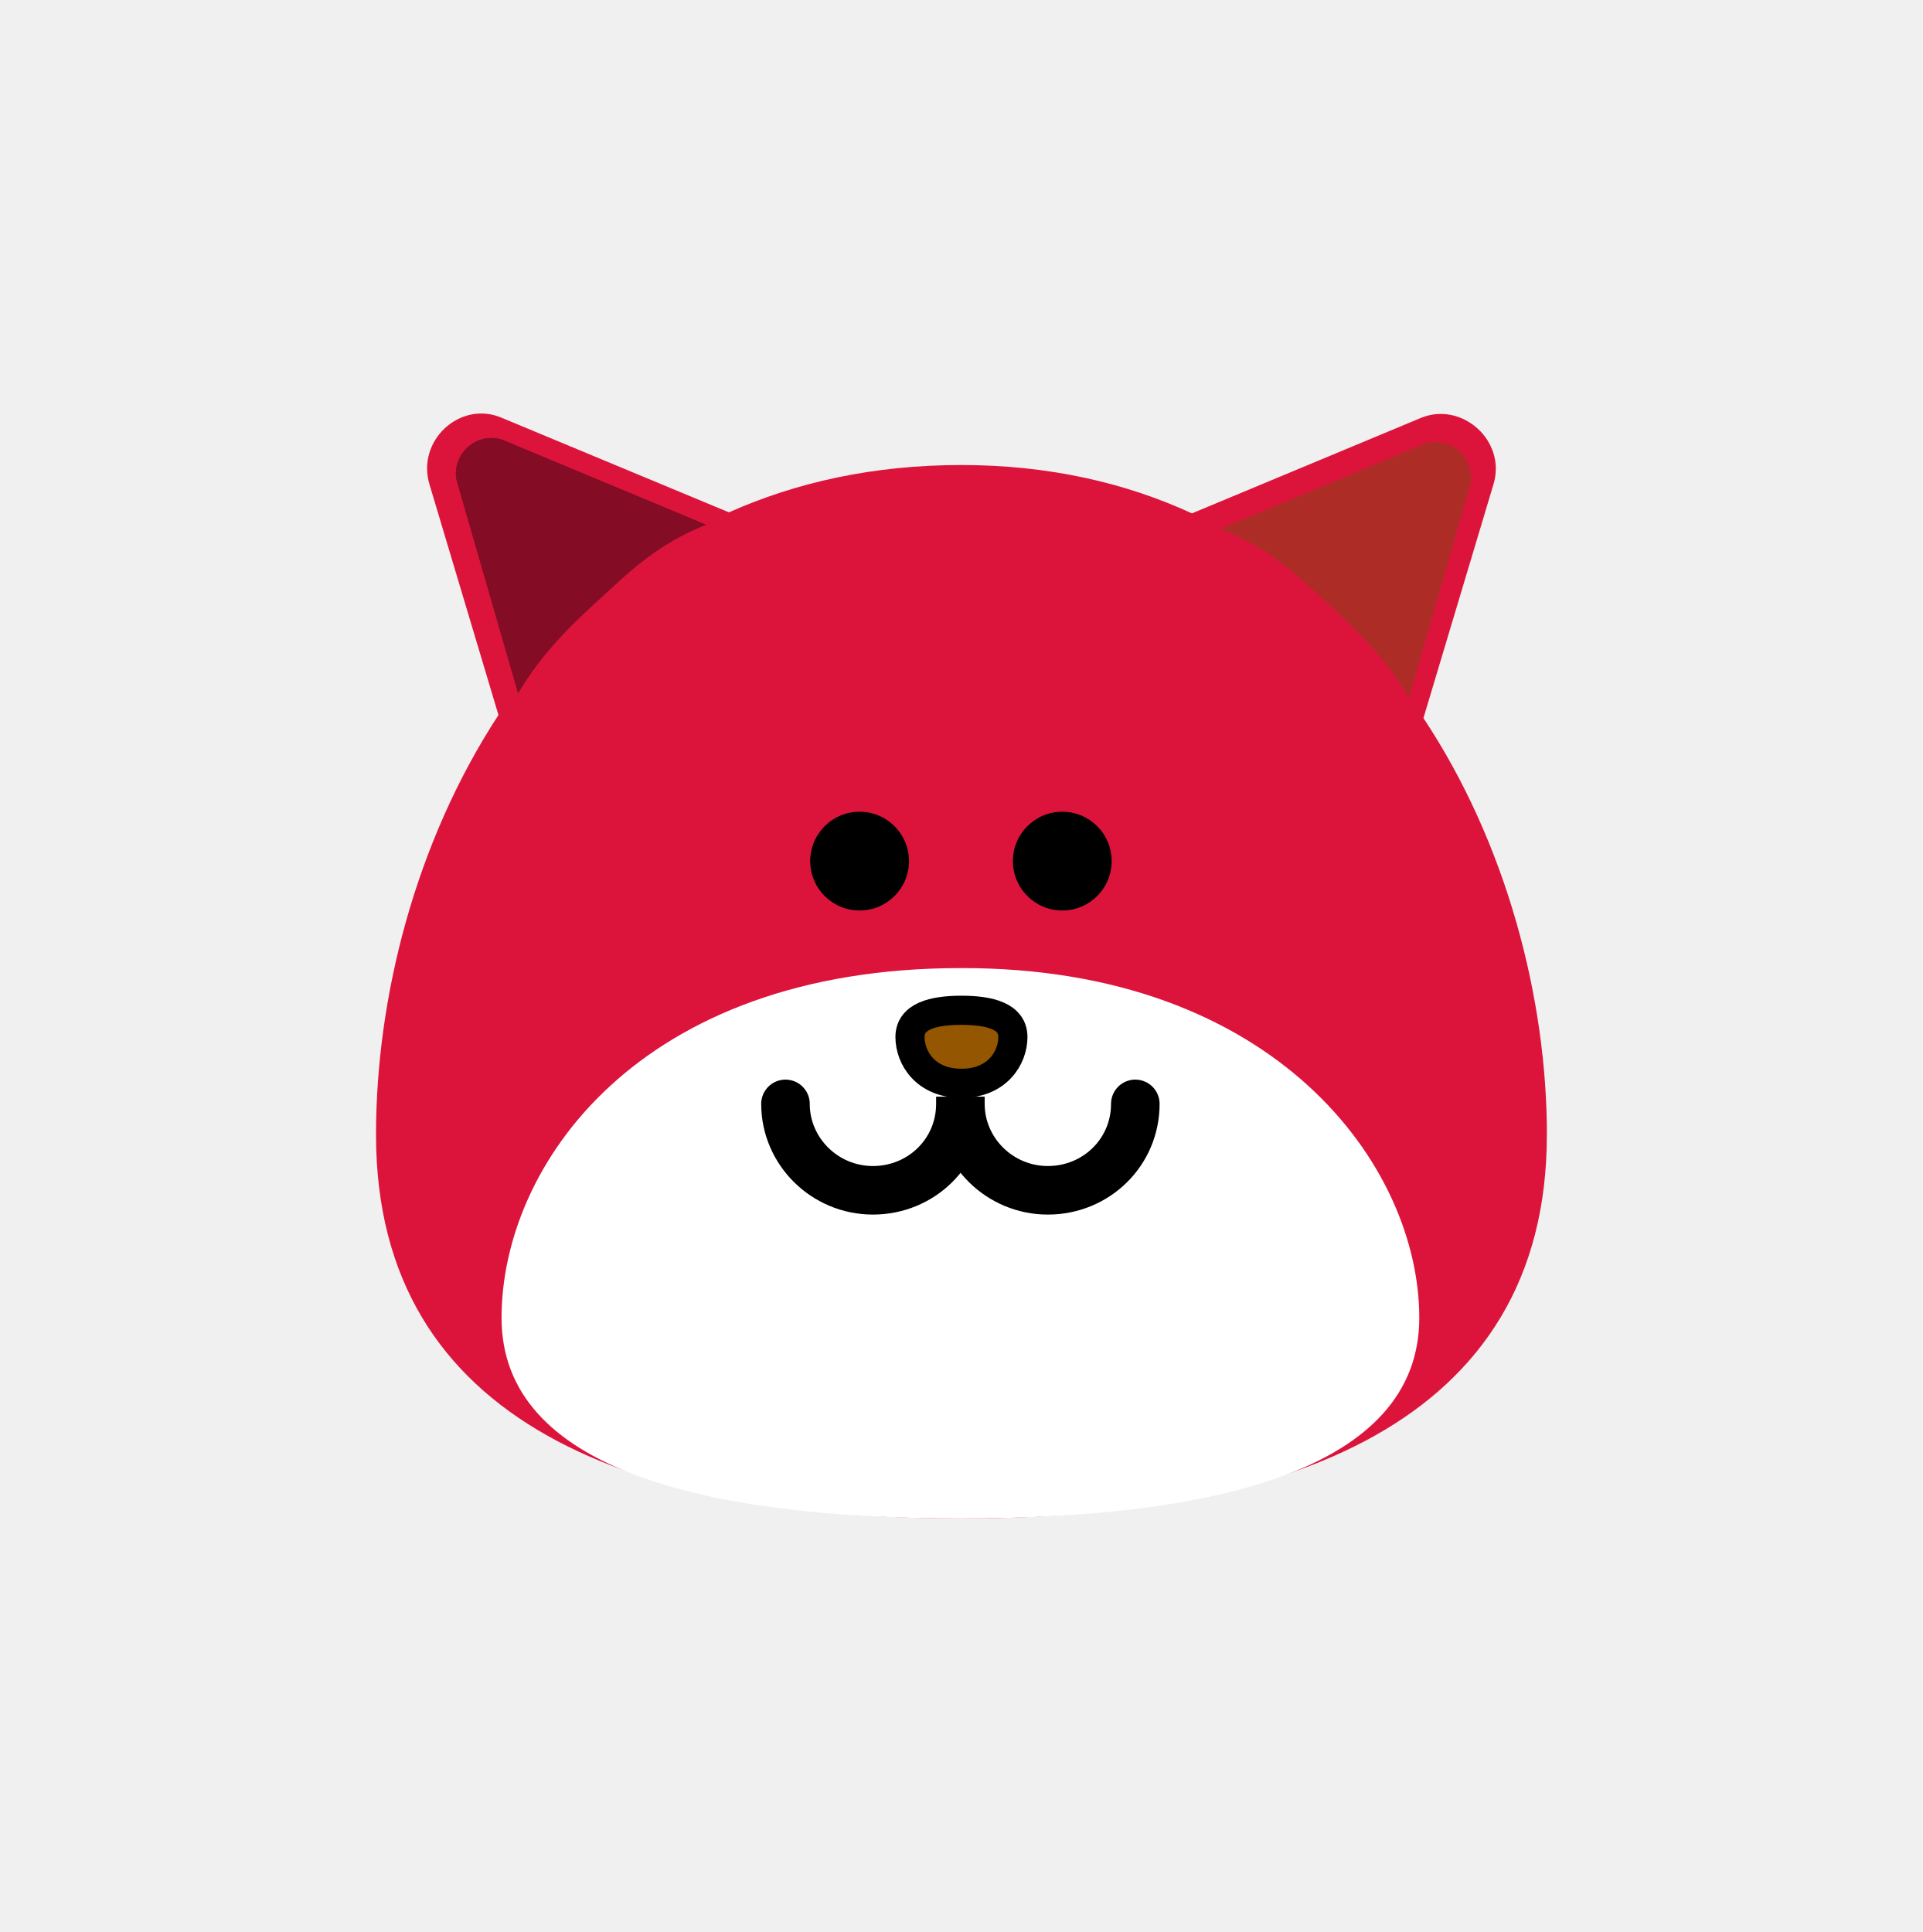
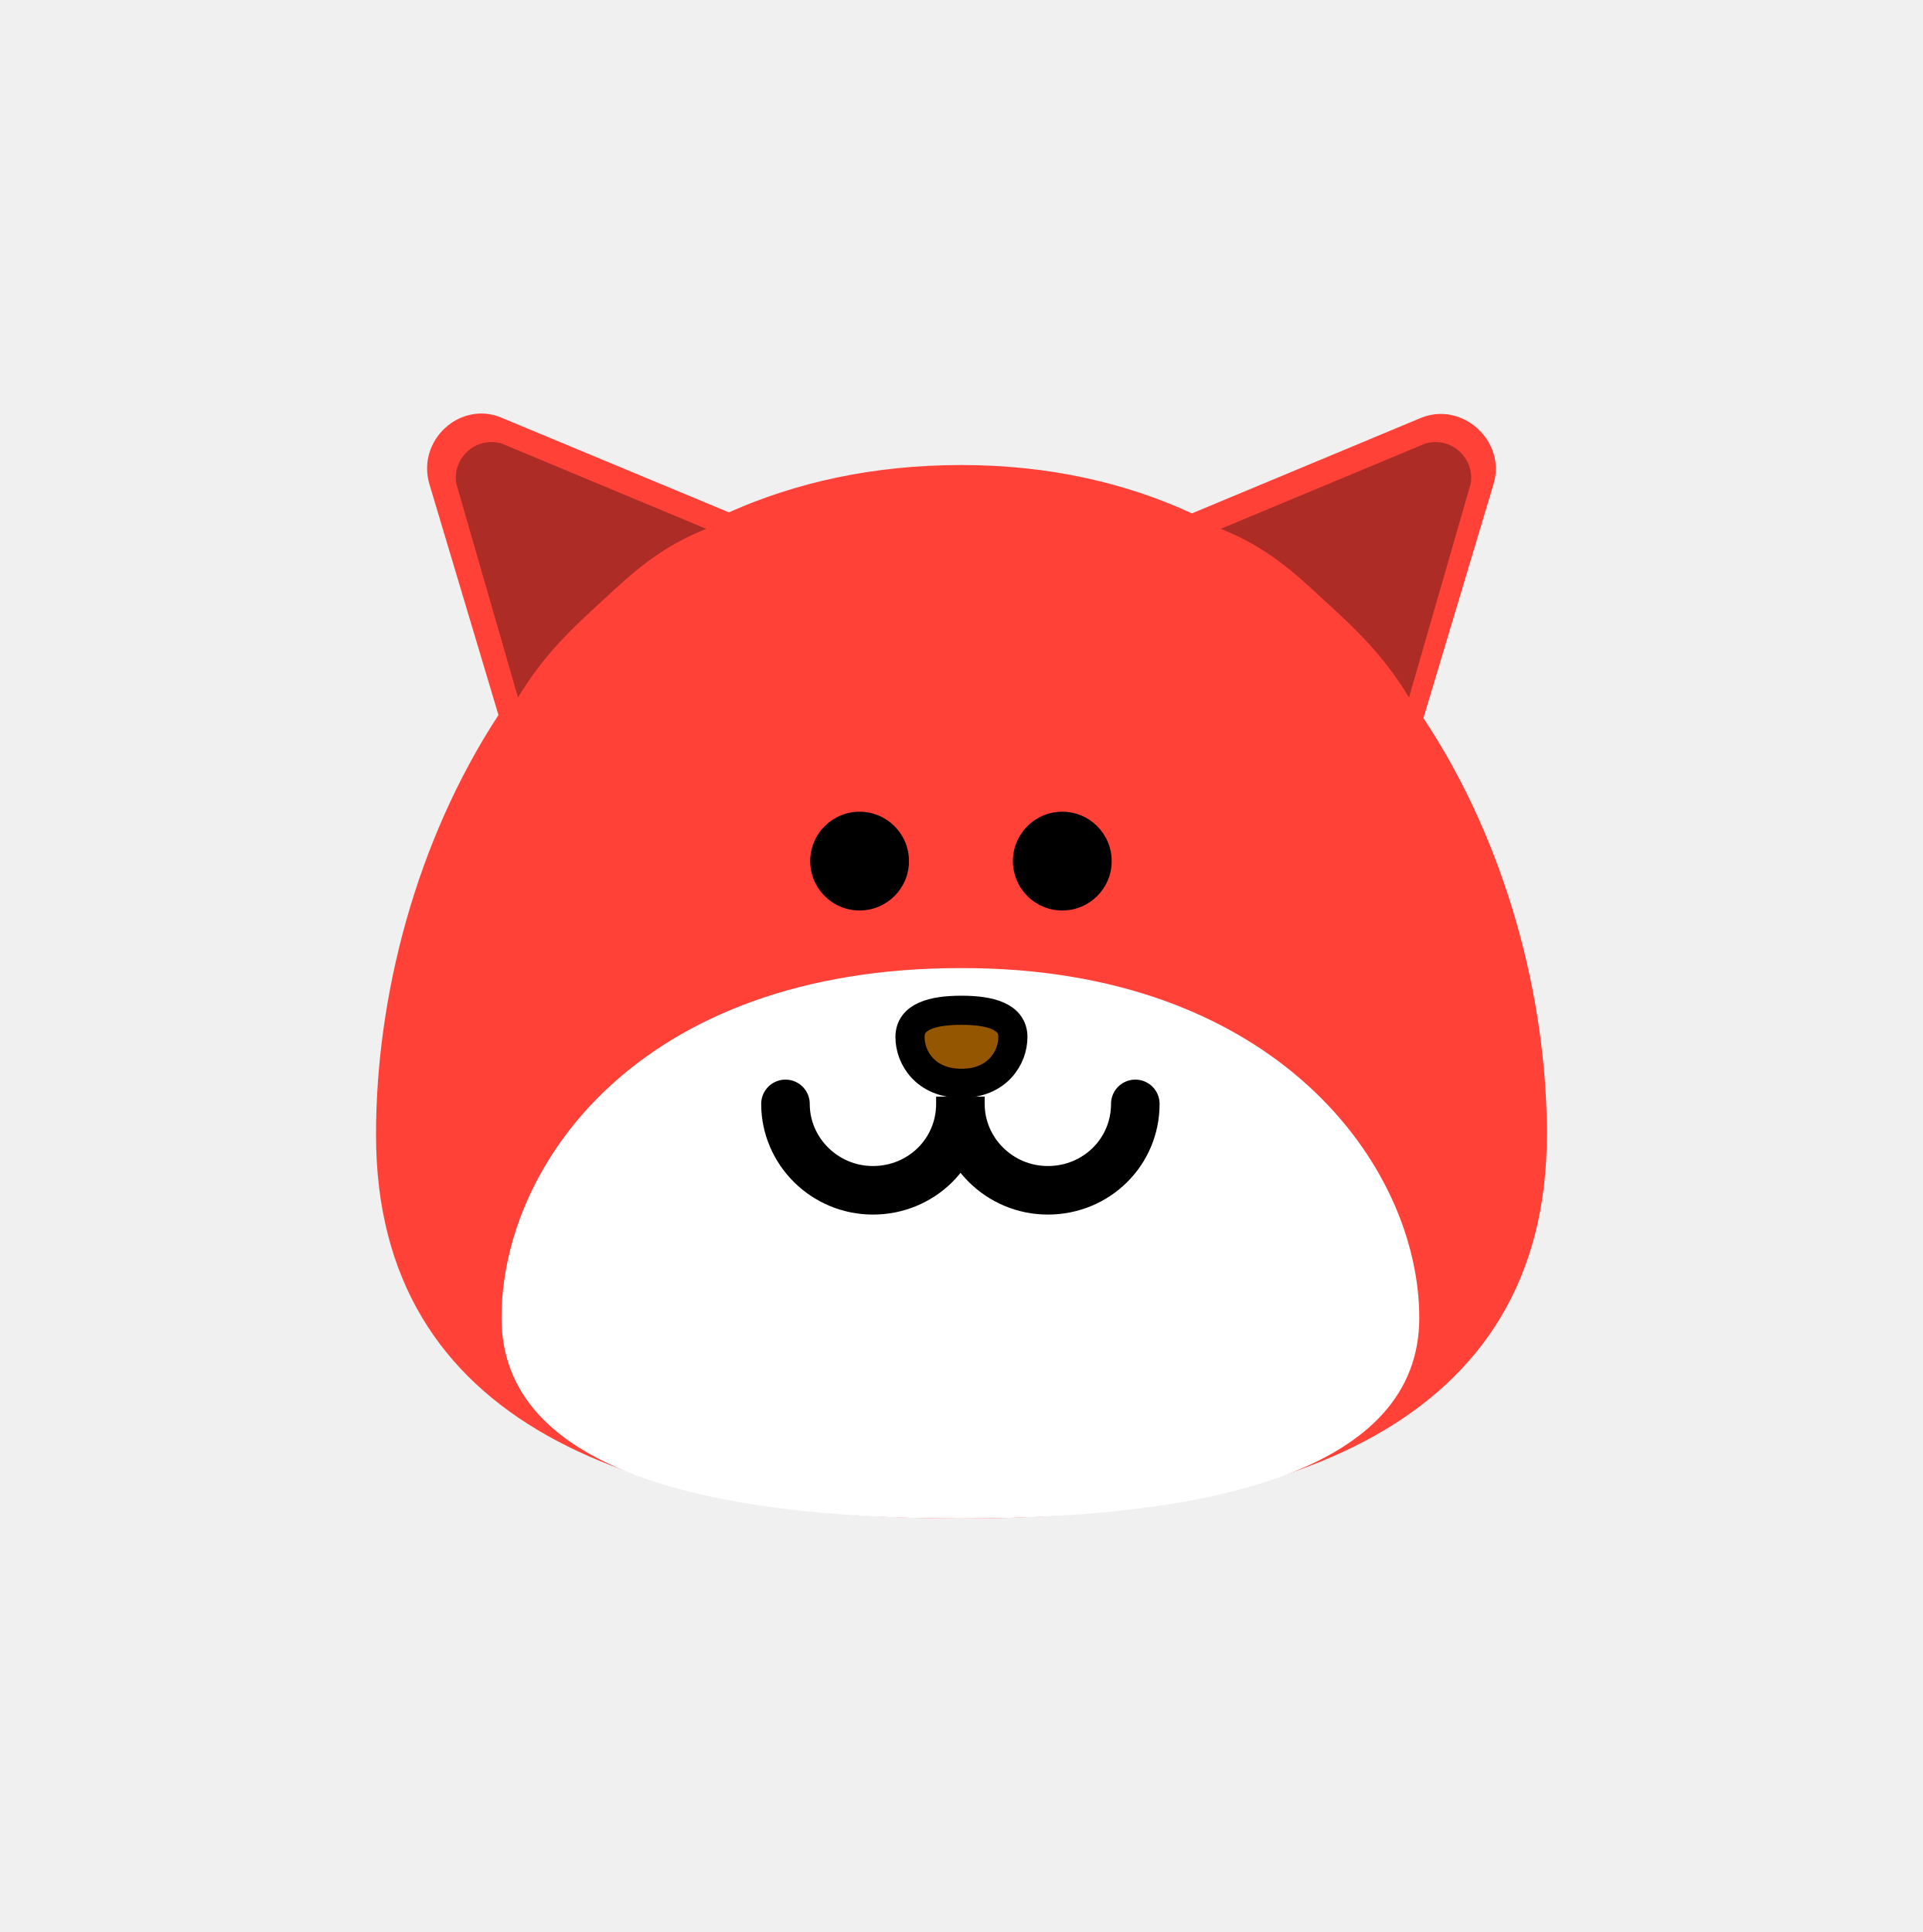
<svg xmlns="http://www.w3.org/2000/svg" version="1.1" width="99.002" height="99.485" viewBox="0,0,99.002,99.485">
  <g transform="translate(-190.4992,-130.2576)">
    <g data-paper-data="{&quot;isPaintingLayer&quot;:true}" fill-rule="nonzero" stroke-linejoin="miter" stroke-miterlimit="10" stroke-dasharray="" stroke-dashoffset="0" style="mix-blend-mode: normal">
-       <path d="M270.141,188.689c0,14.938 -13.508,19.759 -30.141,19.759c-16.633,0 -30.141,-4.767 -30.141,-19.759c0,-7.045 2.013,-15.044 6.304,-21.613l-3.549,-11.866c-0.689,-2.278 1.589,-4.344 3.708,-3.443l11.707,4.873c3.443,-1.536 7.416,-2.437 11.972,-2.437c4.45,0 8.423,0.901 11.866,2.49l11.813,-4.926c2.119,-0.848 4.397,1.218 3.708,3.443l-3.602,12.025c4.291,6.463 6.357,14.461 6.357,21.454z" fill="#dc143c" stroke="none" stroke-width="1" stroke-linecap="butt" />
+       <path d="M270.141,188.689c0,14.938 -13.508,19.759 -30.141,19.759c-16.633,0 -30.141,-4.767 -30.141,-19.759c0,-7.045 2.013,-15.044 6.304,-21.613l-3.549,-11.866c-0.689,-2.278 1.589,-4.344 3.708,-3.443l11.707,4.873c3.443,-1.536 7.416,-2.437 11.972,-2.437c4.45,0 8.423,0.901 11.866,2.49l11.813,-4.926c2.119,-0.848 4.397,1.218 3.708,3.443l-3.602,12.025c4.291,6.463 6.357,14.461 6.357,21.454z" fill="#ff4138" stroke="none" stroke-width="1" stroke-linecap="butt" />
      <path d="M263.572,198.118c0,7.84 -10.594,10.33 -23.625,10.33c-13.031,0 -23.625,-2.49 -23.625,-10.33c0,-7.84 7.045,-18.01 23.625,-18.01c16.209,-0.053 23.625,10.171 23.625,18.01z" fill="#ffffff" stroke="none" stroke-width="1" stroke-linecap="butt" />
      <path d="M237.351,183.657c0,-1.059 1.165,-1.377 2.649,-1.377c1.483,0 2.649,0.318 2.649,1.377c0,1.059 -0.795,2.384 -2.649,2.384c-1.854,0 -2.649,-1.324 -2.649,-2.384z" fill="#945600" stroke="#000000" stroke-width="1.5" stroke-linecap="butt" />
      <path d="M248.952,187.1c0,2.49 -2.013,4.45 -4.503,4.45c-2.49,0 -4.503,-2.013 -4.503,-4.45c0,-0.106 0,-0.106 0,-0.106c0,-0.159 0,-0.265 0,-0.265c0,0 0,0.106 0,0.265c0,0 0,0 0,0.106c0,2.49 -2.013,4.45 -4.503,4.45c-2.49,0 -4.503,-2.013 -4.503,-4.45" fill="none" stroke="#000000" stroke-width="2.5" stroke-linecap="round" />
      <path d="M232.213,174.599c0,-1.404 1.138,-2.543 2.543,-2.543c1.404,0 2.543,1.138 2.543,2.543c0,1.404 -1.138,2.543 -2.543,2.543c-1.404,0 -2.543,-1.138 -2.543,-2.543z" fill="#000000" stroke="none" stroke-width="1" stroke-linecap="butt" />
      <path d="M242.649,174.599c0,-1.404 1.138,-2.543 2.543,-2.543c1.404,0 2.543,1.138 2.543,2.543c0,1.404 -1.138,2.543 -2.543,2.543c-1.404,0 -2.543,-1.138 -2.543,-2.543z" fill="#000000" stroke="none" stroke-width="1" stroke-linecap="butt" />
-       <path d="M221.566,160.931c-1.695,1.536 -3.125,2.913 -4.397,5.032l-3.178,-11.018c-0.212,-1.324 1.006,-2.437 2.331,-2.066l10.541,4.397c-2.384,0.954 -3.761,2.225 -5.297,3.655z" fill="#840c24" stroke="none" stroke-width="1" stroke-linecap="butt" />
+       <path d="M221.566,161.144c-1.695,1.536 -3.125,2.913 -4.397,5.032l-3.178,-11.018c-0.212,-1.324 1.006,-2.437 2.331,-2.066l10.541,4.397c-2.384,0.954 -3.761,2.225 -5.297,3.655z" fill="#ad2d26" stroke="none" stroke-width="1" stroke-linecap="butt" />
      <path d="M253.349,157.489l10.541,-4.397c1.324,-0.371 2.543,0.742 2.331,2.066l-3.178,11.018c-1.271,-2.119 -2.702,-3.496 -4.397,-5.032c-1.536,-1.43 -2.913,-2.702 -5.297,-3.655z" fill="#ad2d26" stroke="none" stroke-width="1" stroke-linecap="butt" />
      <path d="M190.499,229.742v-99.485h99.002v99.485z" fill="none" stroke="#ff0000" stroke-width="0" stroke-linecap="butt" />
    </g>
  </g>
</svg>
